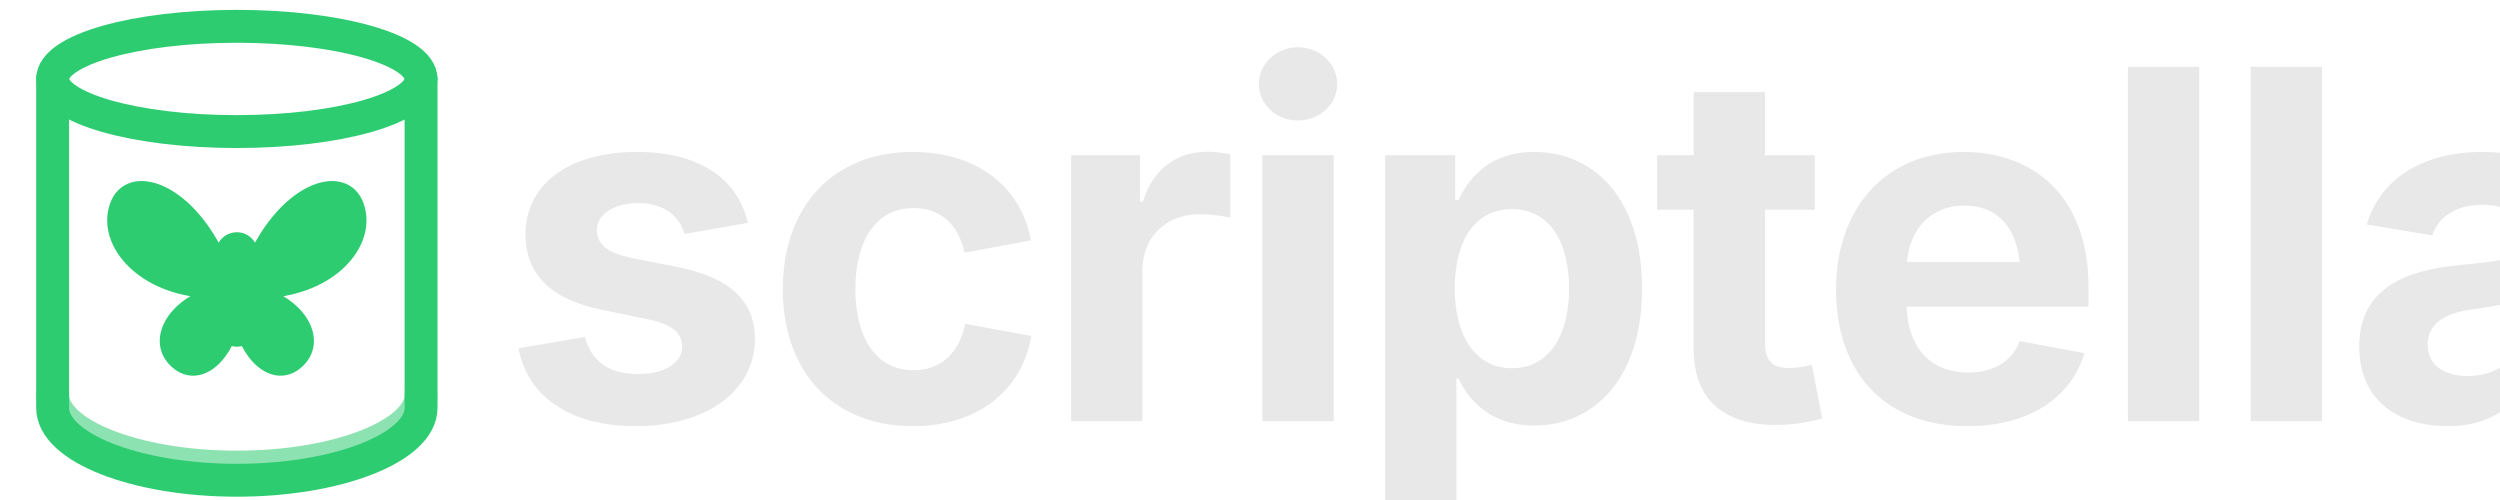
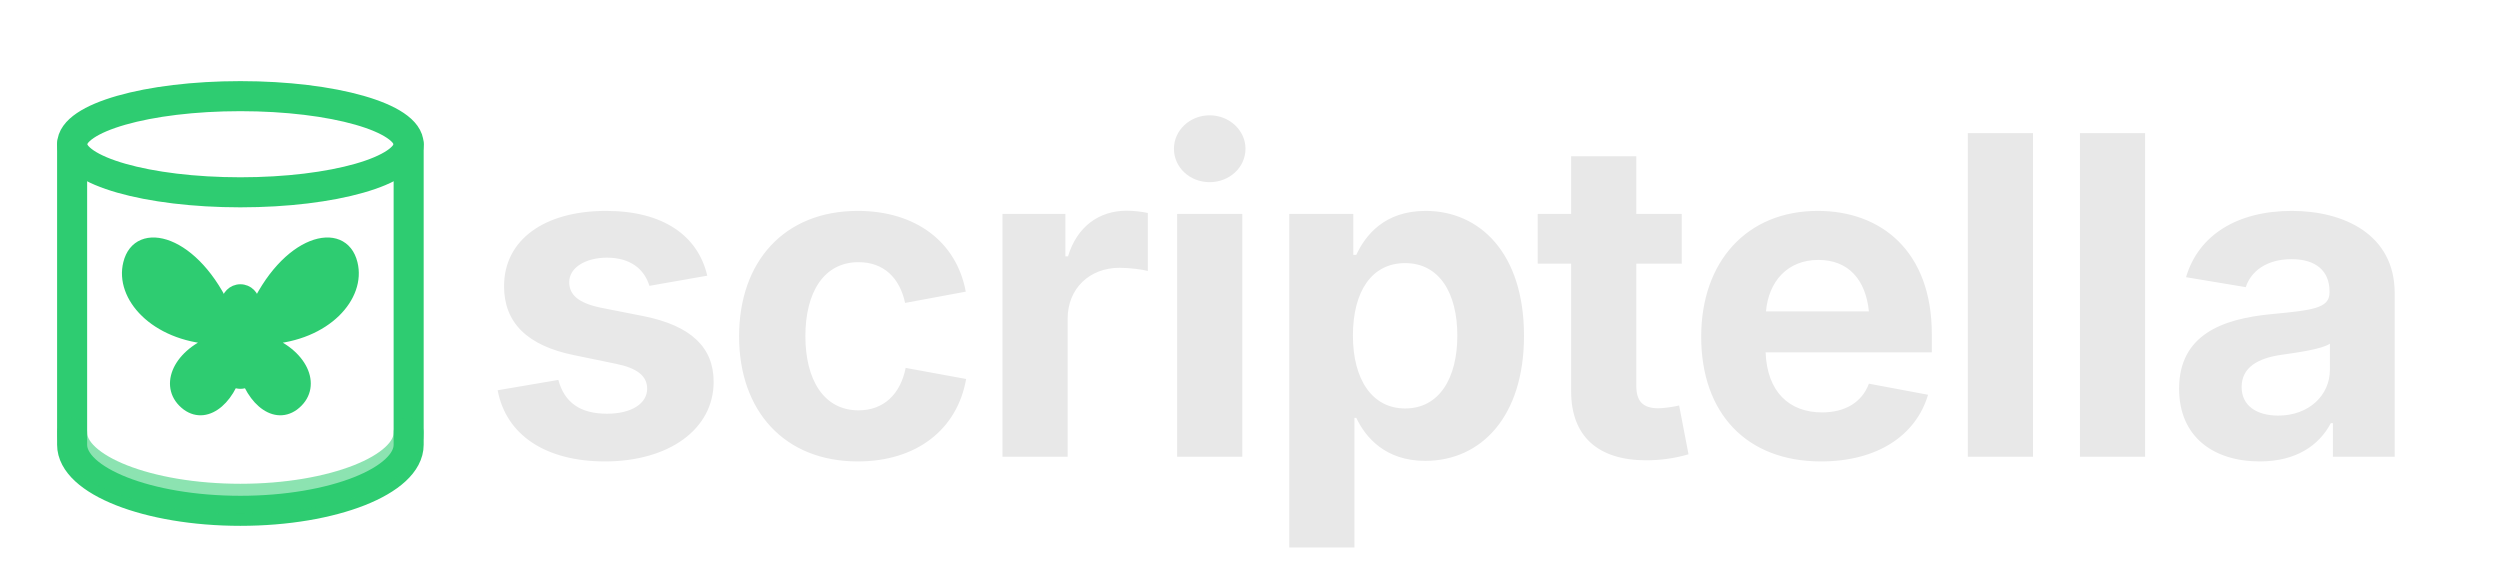
- <svg xmlns="http://www.w3.org/2000/svg" viewBox="0 0 190 38" role="img" aria-labelledby="title desc">
+ <svg xmlns="http://www.w3.org/2000/svg" viewBox="-2 -6 208 48" role="img" aria-labelledby="title desc">
  <g stroke-linecap="round" stroke-linejoin="round">
    <g fill="none" stroke="#2ecc71" stroke-width="2.5">
      <ellipse cx="18" cy="6" rx="14" ry="4" />
      <path d="M4 6v25c0 3 6.3 5.5 14 5.5S32 34 32 31V6" />
      <path d="M4 30c0 3 6.3 5.5 14 5.5S32 33 32 30" opacity=".55" />
    </g>
    <g fill="#2ecc71" stroke="#2ecc71" stroke-width=".7">
      <path d="M17 20c-2.7-6.2-7.6-7.4-8.4-4.1-.7 2.8 2.2 6.1 7.1 6.4-3.1 1.2-4.2 4-2.2 5.5 1.8 1.3 4-.7 4.5-3.8l-1-4Z" />
      <path d="M19 20c2.7-6.2 7.6-7.4 8.4-4.1.7 2.8-2.2 6.1-7.1 6.4 3.1 1.2 4.2 4 2.2 5.5-1.8 1.3-4-.7-4.5-3.8l1-4Z" />
      <rect x="16.75" y="18" width="2.5" height="8" rx="1.25" />
    </g>
  </g>
  <text x="38" y="32" fill="#e8e8e8" font-family="Inter, system-ui, -apple-system, BlinkMacSystemFont, 'Segoe UI', sans-serif" font-size="37" font-weight="700" letter-spacing="-.7">scriptella</text>
</svg>
